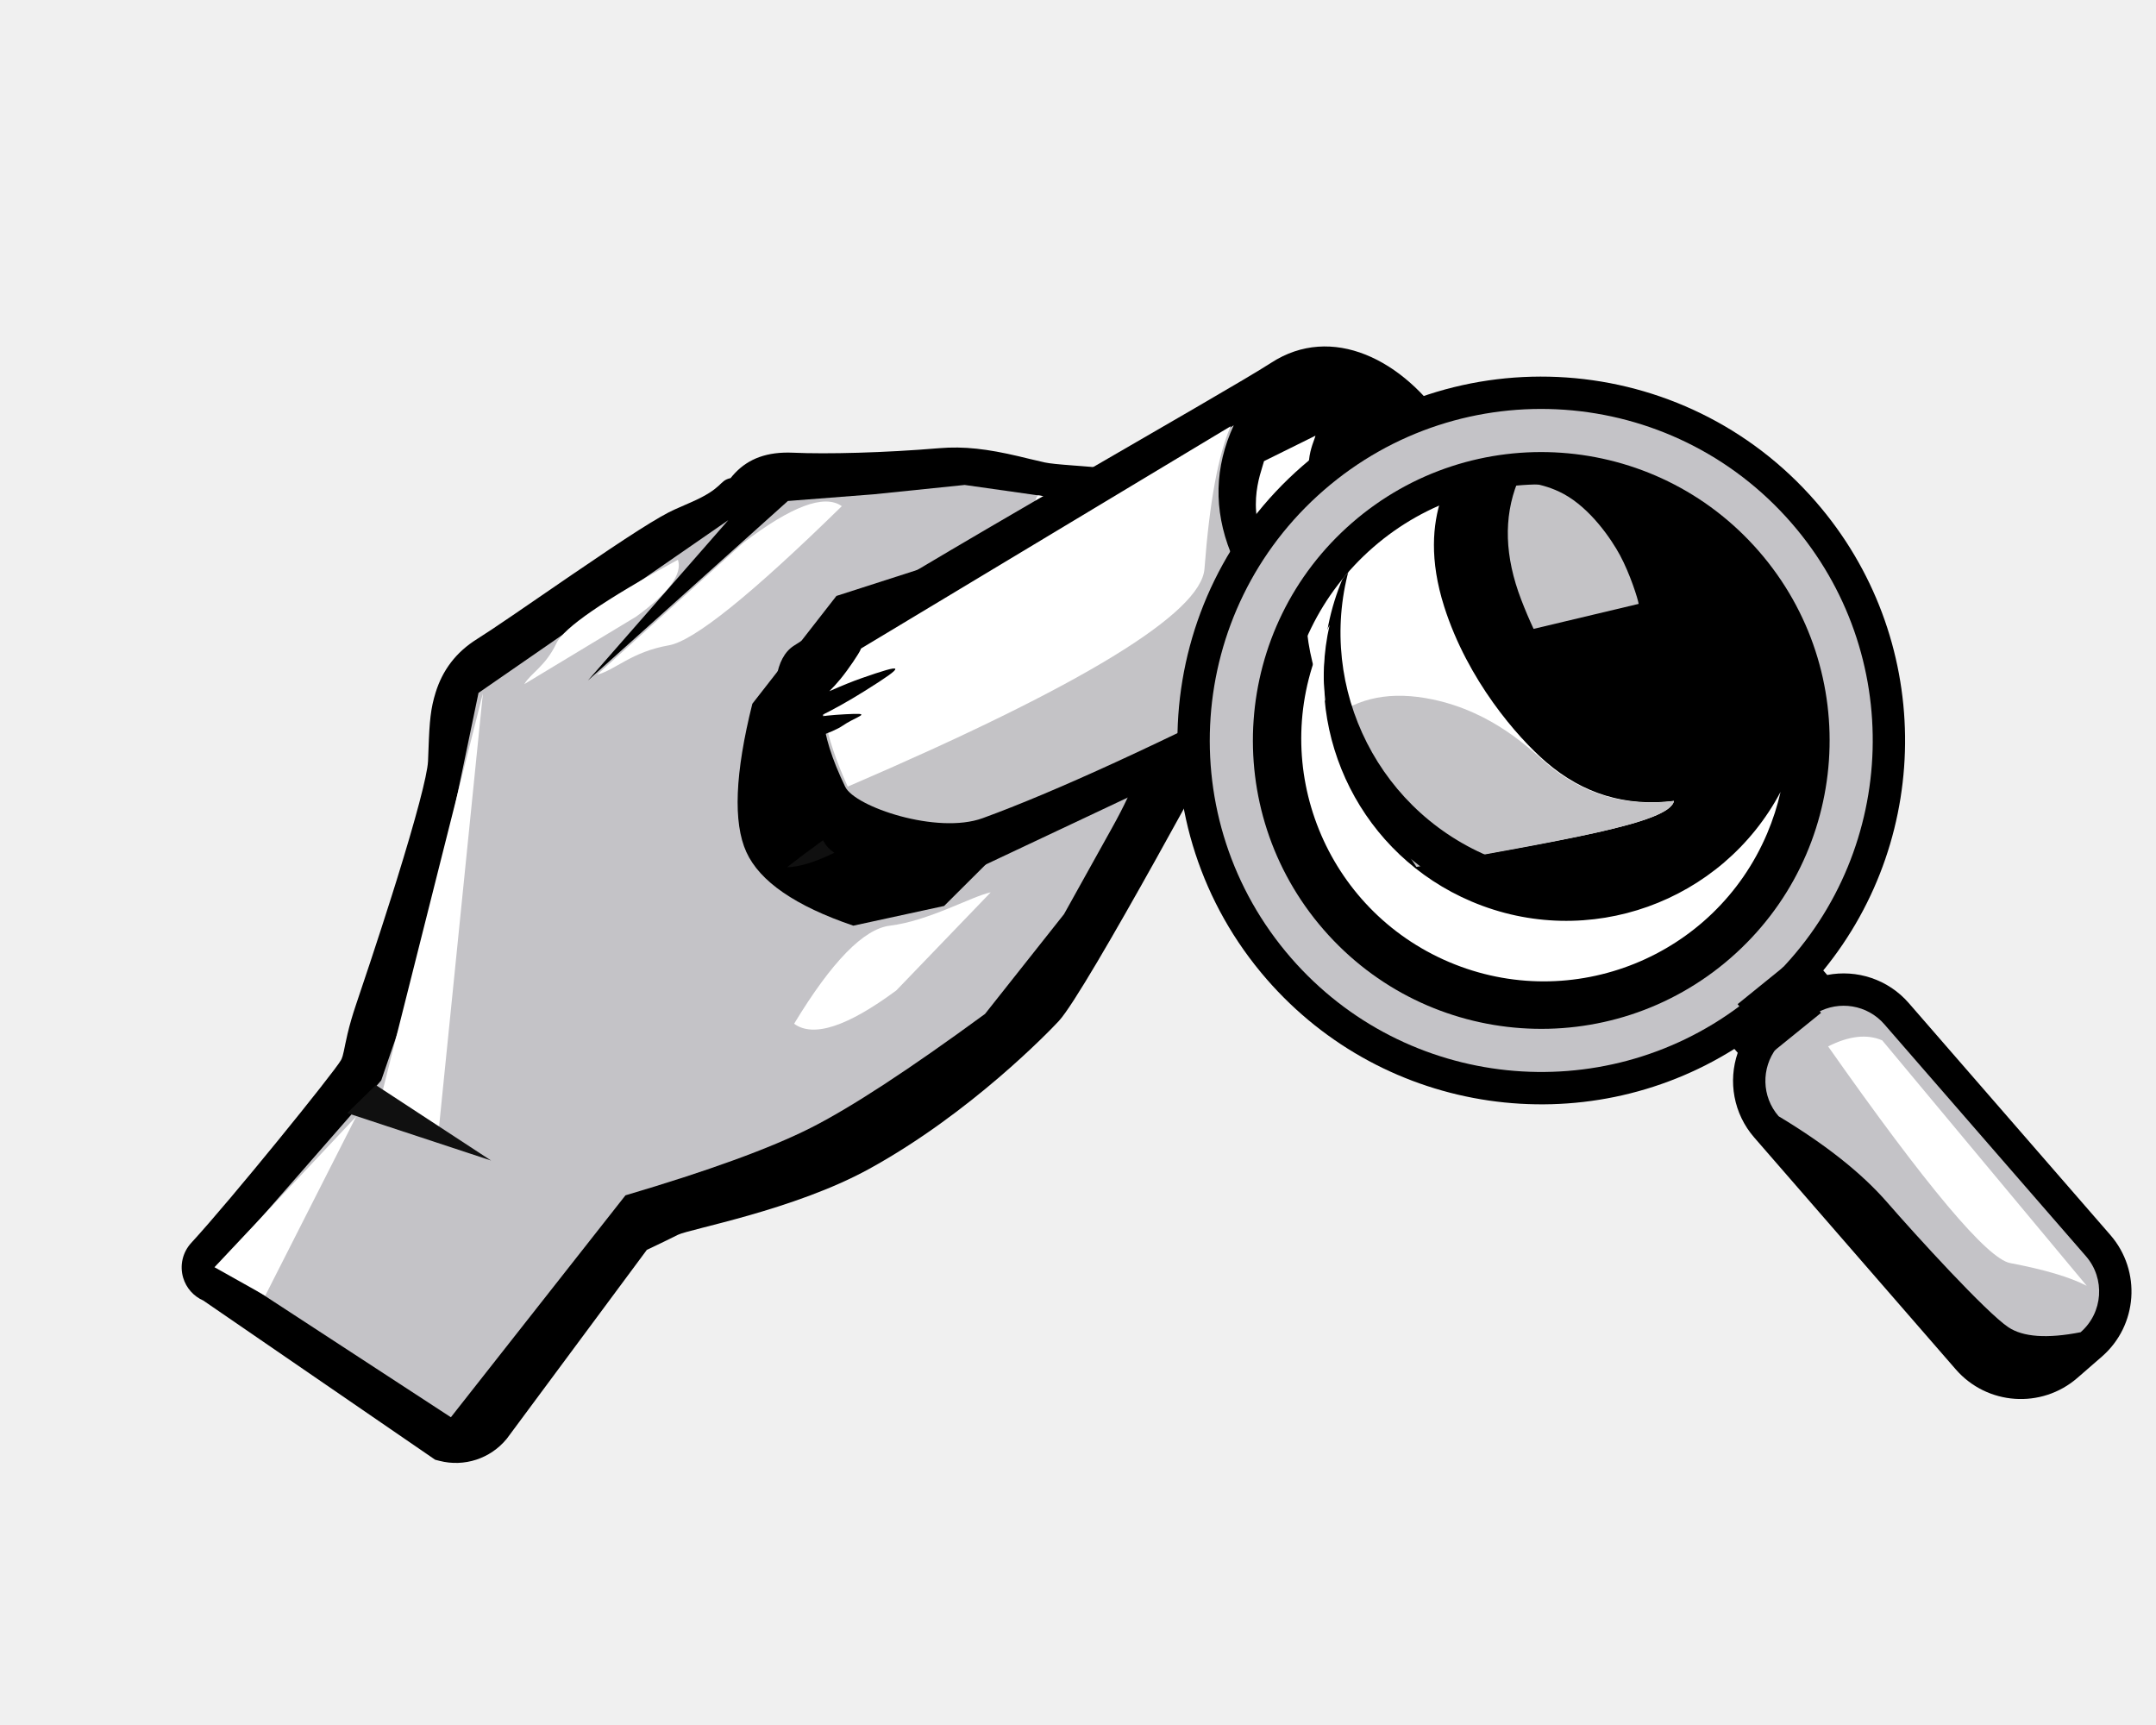
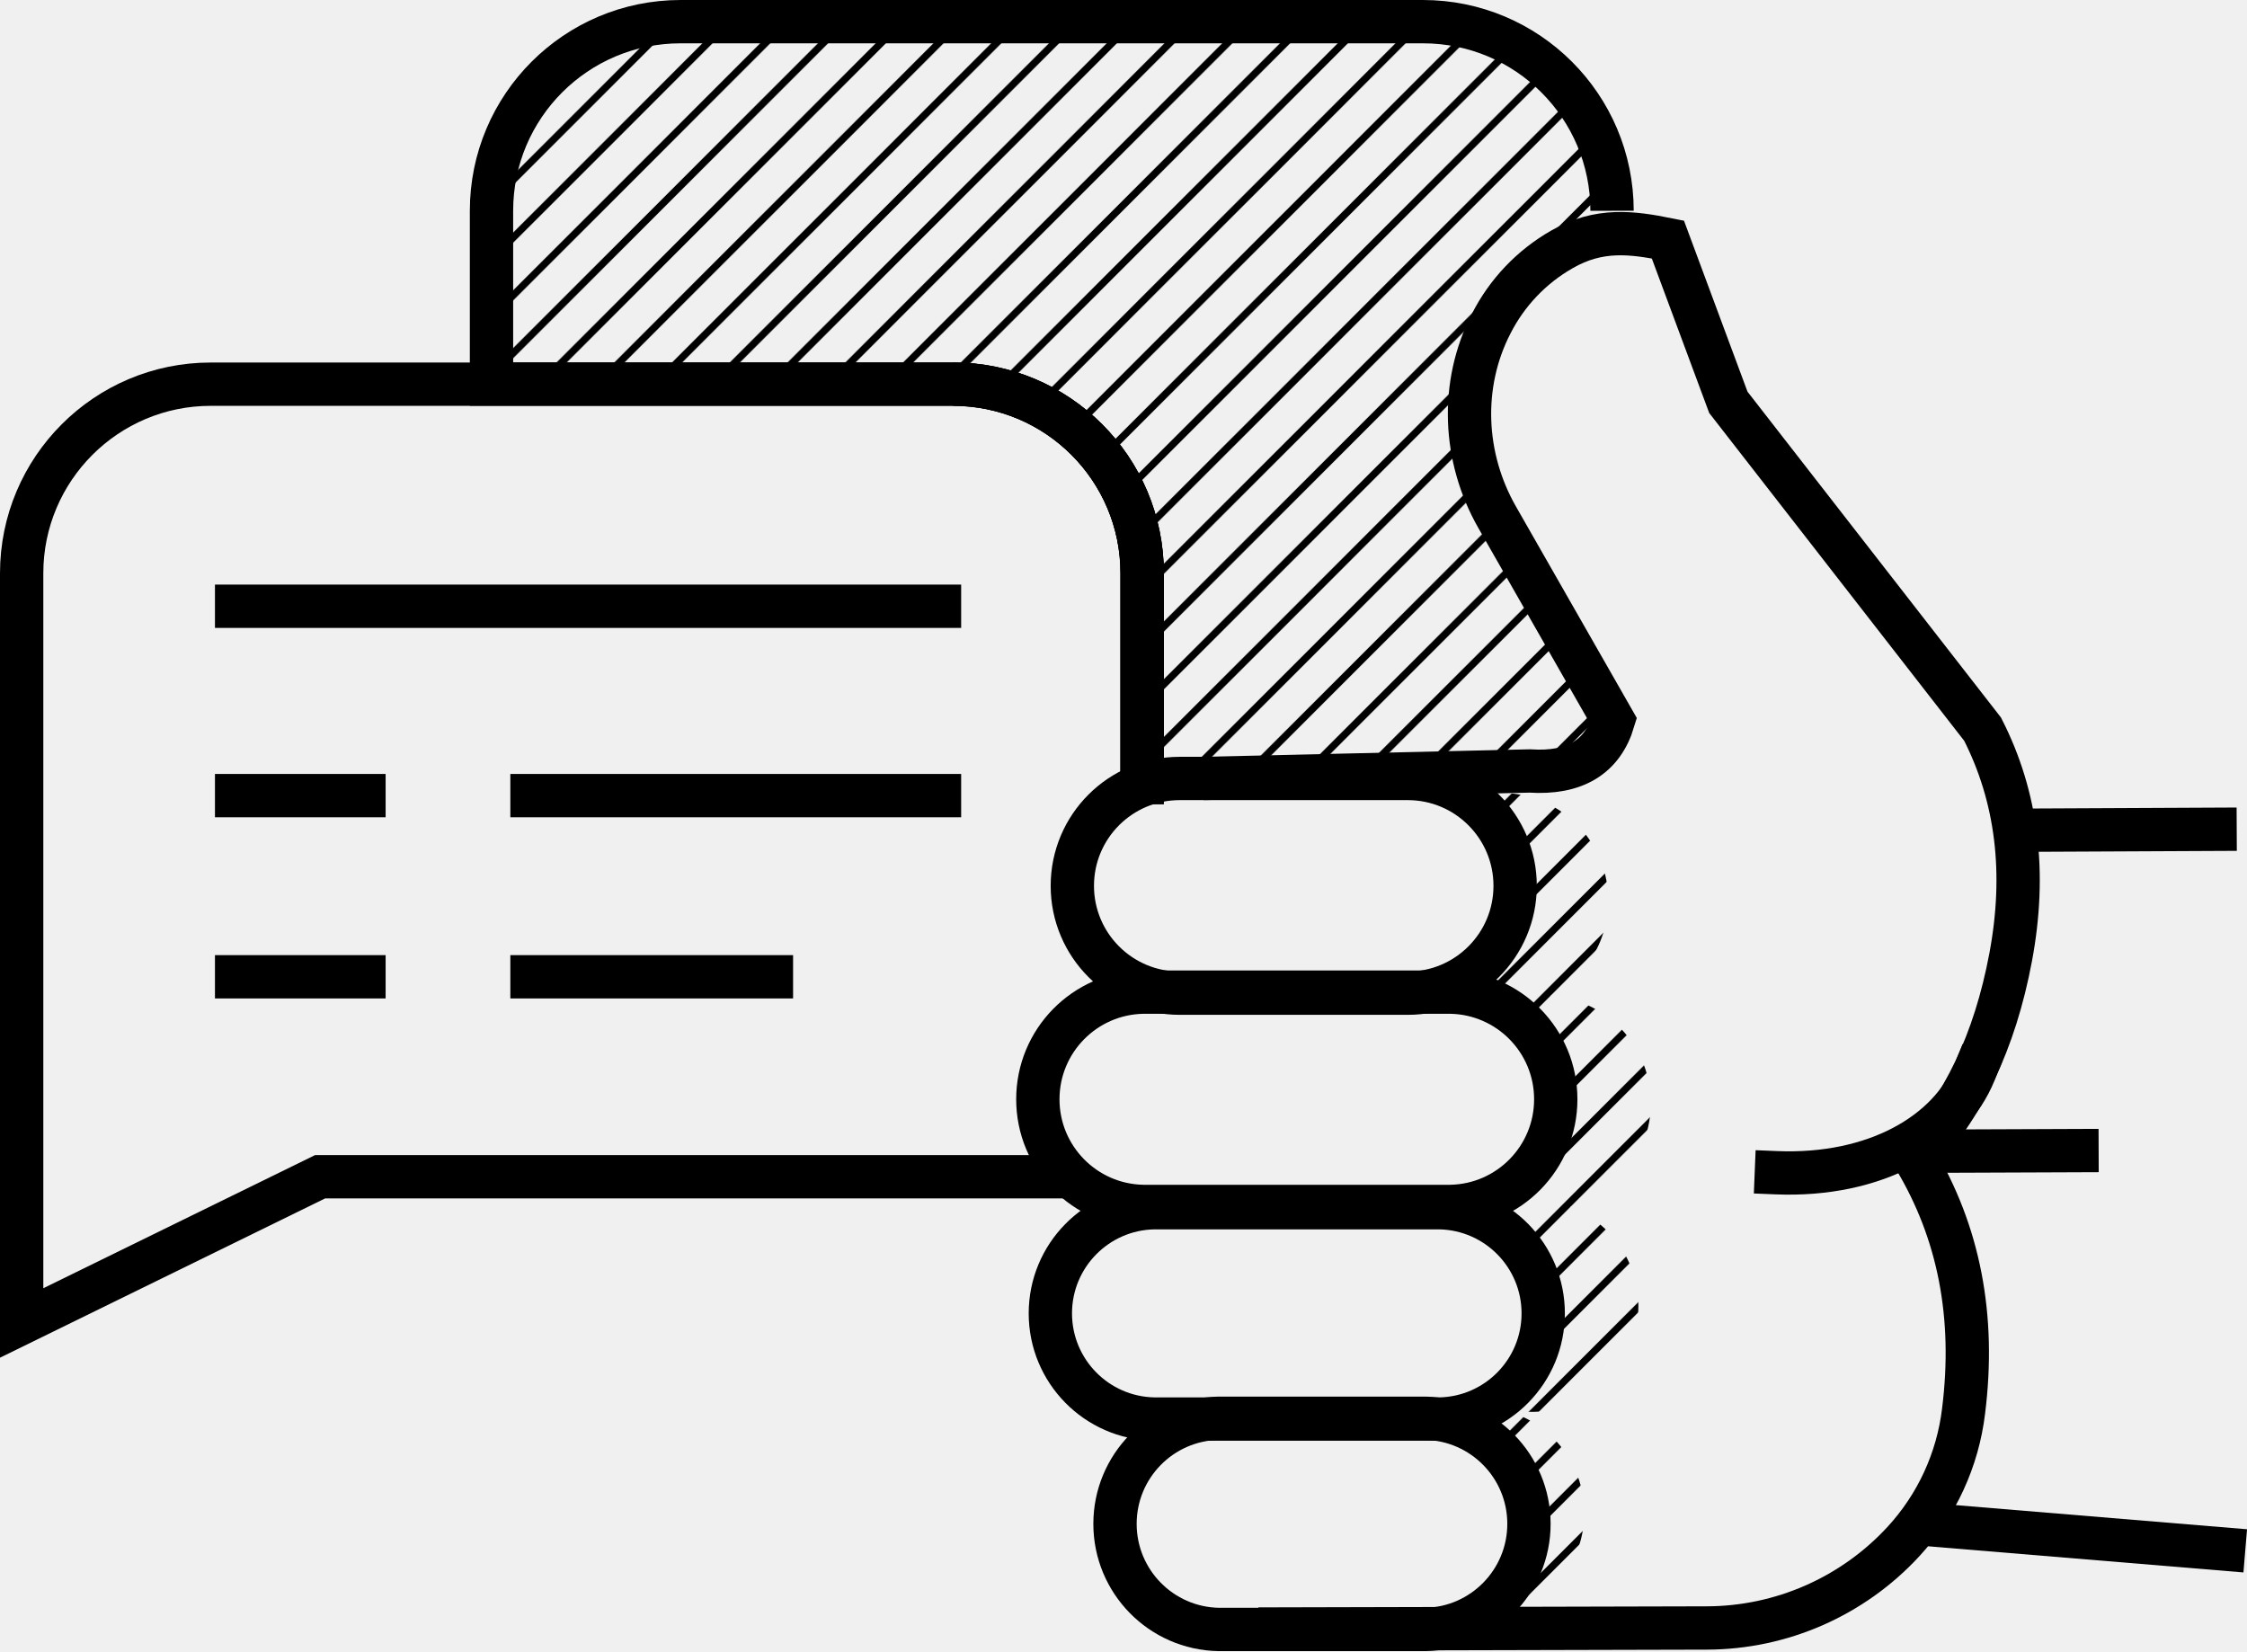
- <svg xmlns="http://www.w3.org/2000/svg" xmlns:xlink="http://www.w3.org/1999/xlink" viewBox="0 0 400 320">
+ <svg xmlns="http://www.w3.org/2000/svg" viewBox="0 0 622.49 457.41">
  <defs>
-     <path d="M101.632 101.088c18.55-18.55 18.55-48.625 0-67.175-18.55-18.55-48.625-18.55-67.175 0-18.55 18.55-18.55 48.625 0 67.175 18.55 18.55 48.625 18.55 67.175 0z" id="a" />
+     <pattern id="lines" data-name="lines" width="16" height="16" patternUnits="userSpaceOnUse">
+       <path fill="none" d="M0 0h16v16H0z" />
+       <path class="cls-2" d="M1.98 78.02l66-66M-14.02 78.02l66-66M-30.02 78.02l66-66M-46.02 78.02l66-66M-62.02 78.02l66-66M1.98 62.02l66-66M-14.02 62.02l66-66M-30.02 62.02l66-66M-46.02 62.02l66-66M-62.02 62.02l66-66M1.98 46.02l66-66M-14.02 46.02l66-66M-30.02 46.02l66-66M-46.02 46.02l66-66M-62.02 46.02l66-66M1.98 30.02l66-66M-14.02 30.02l66-66M-30.02 30.02l66-66M-46.02 30.02l66-66M-62.02 30.02l66-66M1.98 14.02l66-66M-14.02 14.02l66-66M-30.02 14.02l66-66M-46.02 14.02l66-66M-62.02 14.02l66-66" />
+     </pattern>
+     <style>
+             .cls-2,.cls-4,.cls-5,.cls-6{fill:none;stroke:currentColor}.cls-2,.cls-5{stroke-linecap:square}.cls-2,.cls-4,.cls-6{stroke-miterlimit:10}.cls-2{stroke-width:2px}.cls-4,.cls-5,.cls-6{stroke-width:12px}.cls-6{fill-rule:evenodd}
+         </style>
  </defs>
-   <g fill="none" fill-rule="evenodd">
-     <path d="M213.426 91.833c-.561-2.1-1.939-3.2-3.719-3.919-.856-.346-1.826-.59-2.989-.792-1.595-.276-3.313-.447-6.335-.677-.266-.02-.585-.044-1.161-.088-2.973-.225-4.401-.369-5.351-.563-.884-.181-5.12-1.208-4.947-1.167-5.664-1.327-10.032-1.88-14.726-1.482-10.026.849-20.823 1.118-27.053.835-4.818-.219-8.24 1.115-10.745 3.734-.311.325-.556.608-.856.979-2.21.474-1.257 1.822-7.335 4.484-.24.105-.24.105-.479.21-.41.18-2.056.903-2.464 1.082-2.986 1.31-8.787 5.063-19.255 12.216-.353.241-.353.241-.706.483-1.313.898-8.096 5.556-9.812 6.727-3.333 2.274-5.542 3.749-6.973 4.642-3.941 2.461-6.417 5.792-7.707 9.953-.901 2.907-1.131 5.231-1.31 10.395-.042 1.193-.06 1.682-.091 2.311l-.002.037c-.128 2.59-2.302 10.734-5.791 21.953-.313 1.005-.635 2.031-.965 3.076-1.251 3.956-2.586 8.065-3.972 12.252-.945 2.854-1.643 4.933-2.654 7.926-.664 1.964-1.155 3.682-1.55 5.347-.148.622-.274 1.198-.416 1.888-.039.19-.082.399-.154.754-.055.268-.094.454-.131.625-.157.725-.266 1.091-.401 1.387-.039.085-.083.171-.129.251-1.368 2.363-20.388 25.874-27.772 33.88-1.597 1.737-2.164 4.184-1.495 6.446.566 1.914 1.946 3.457 3.742 4.244l43.017 29.531.814.209c4.578 1.175 9.42-.407 12.425-4.056l.077-.093 25.954-34.996c.246-.115.508-.238.787-.37 1.502-.71 3.172-1.52 4.969-2.418 2.177-1.088 21.534-4.571 35.445-12.207 18.929-10.392 33.607-25.704 35.239-27.464 5.065-5.463 31.731-55.009 33.503-58.339.115-.216.237-.442.372-.687.197-.359.917-1.647 1.06-1.905.44-.797.772-1.427 1.073-2.054.857-1.779 1.382-3.366 1.553-5.049.233-2.292-18.027-6.559-19.275-8.632-2.071-3.439-5.415-5.234-9.32-5.479 6.309-4.182 9.31-10.558 8.013-15.417z" fill="#000" fill-rule="nonzero" />
-     <path d="M40.628 234.837l30.092-34.398 7.819-22.722L88.777 128.535l46.344-32.045-26.063 29.763 37.117-33.318 15.924-1.239 16.877-1.734 27.13 3.849-2.33 4.847-9.585 4.49-16.903.295-22.109 7.109-15.597 20c-3.223 12.883-3.594 22.052-1.113 27.505 2.481 5.453 9.096 10.007 19.845 13.662l16.844-3.656 14.728-14.67s1.313-7.712 4.626-11.636c3.313-3.924 12.423-8.384 14.854-7.466 2.431.919 5.869 3.264-3.045 19.272l-8.909 16.012-14.661 18.513c-14.091 10.326-24.884 17.379-32.376 21.159-7.493 3.78-18.938 7.946-34.335 12.497l-32.389 41.166-43.023-28.074z" fill="#C4C3C7" fill-rule="nonzero" />
-     <path d="M165.093 171.721c7.288-.897 15.149-5.435 18.713-6.185l-17.516 18.196c-9.088 6.725-15.409 8.785-18.962 6.182 6.985-11.531 12.906-17.595 17.765-18.193zM124.099 119.71c-6.963 1.222-9.916 4.57-13.337 5.463l27.107-24.444c8.968-6.845 15.072-9.123 18.312-6.833-16.746 16.394-27.439 24.999-32.081 25.813zM103.233 119.331c-2.058 4.312-4.761 5.529-5.962 7.584l20.746-12.524c6.06-4.412 8.645-7.932 7.754-10.558-13.653 7.457-21.166 12.622-22.538 15.497z" fill="#FFF" />
-     <path d="M171.223 147.588s-16.468 13.135-25.197 13.287c7.863-6.187 19.119-13.594 19.119-13.594l6.078.307zM201.827 133.734s-10.066-.766-11.103-5.496c-.705 6.081 8.891 10.895 8.891 10.895l2.212-5.4z" fill="#101010" fill-rule="nonzero" />
-     <path d="M205.392 114.568s3.142.764 1.829 5.546c-.712 2.692-1.768 5.291-3.143 7.738 0 0-8.356-3.903-8.62-5.476.026-0 3.944-5.257 9.934-7.807zM192.558 91.907c-.424.476-.563 1.145-.363 1.753.199.608.706 1.062 1.328 1.188l3.572.734 7.967.526 1.423-2.545-13.928-1.657z" fill="#FFF" fill-rule="nonzero" />
-     <path fill="#101010" fill-rule="nonzero" d="M205.94 96.278l-12.187-1.444 11.197 5.33z" />
-     <path fill="#FFF" fill-rule="nonzero" d="M70.986 202.39l10.432 7.004 8.18-80.812zM39.792 235.079l9.416 5.28 16.865-33.22z" />
-     <path fill="#101010" fill-rule="nonzero" d="M69.731 201.291l21.374 13.993-26.688-8.804z" />
-     <g>
-       <path d="M253.739 126.967c-2.088-2.409-3.849-4.497-5.193-6.188 6.429-1.666 18.108-7.242 20.025-8.487 11.184-7.263 8.18-20.558.014-33.134s-21.556-19.126-32.74-11.863c-8.59 5.579-65.687 37.639-88.579 52.505-6.971 4.527-2.489 23.924 5.89 36.828 1.719 2.648 9.211 5.681 20.415 8.134l80.168-37.795z" fill="#000" />
-       <path d="M182.315 151.775c13.356-4.867 32.87-13.826 58.541-26.876-5.181-7.699-9.972-15.954-12.527-22.373-3.191-8.017-3.002-15.894.568-23.63l-75.034 45.263c-1.901 5.294-2.172 11.21 2.949 21.799 1.798 3.718 17.06 8.894 25.504 5.817z" fill="#C4C3C6" />
-       <path d="M223.467 105.505c.933-12.358 2.552-21.17 4.858-26.436l-75.048 45.122c-1.654 4.928-.321 12.172 3.997 21.733 43.507-18.707 65.571-32.18 66.193-40.419zM234.512 85.544c-.592 2.356-3.936 9.689 1.741 18.432 2.855 4.396 7.76 9.679 11.197 13.044 11.655-4.781 20.694-8.177 20.644-10.18-3.994 1.371-7.843 1.04-11.548-.994-2.93-1.609-8.158-5.557-11.468-11.363-4.258-7.47-1.329-12.261-1.022-13.661l-9.545 4.722z" fill="#FFF" />
-       <path d="M247.424 117.085c11.665-4.822 20.71-8.252 20.674-10.239-3.996 1.387-7.836 1.084-11.52-.909-1.608-.87-5.425-3.389-10.83-3.373-3.604.011-6.331 1.155-8.183 3.431 2.862 3.921 6.906 8.216 9.859 11.09zM249.039 82.606c-.546 3.24.269 6.534 2.444 9.883.516.794 1.044 1.548 1.581 2.261l8.469-4.016c-.145-.4-1.276-2.398-2.473-3.808-1.009-1.188-3.341-3.435-5.901-4.186-2.075-.61-3.96-.233-4.12-.134z" fill="#C4C3C6" />
-       <path d="M146.285 126.476l5.038 10.33c2.421-.817 4.107-1.554 5.056-2.212 1.948-1.35 4.476-2.063 2.976-2.16-.758-.049-4.007.118-5.91.323-.538.058-1.045.122-1.525.191 2.639-1.295 5.365-2.802 8.49-4.754 8.025-5.015 7.345-5.146-.585-2.379-1.588.554-3.576 1.358-5.962 2.411.693-.681 1.387-1.441 2.094-2.301 1.405-1.708 3.422-4.695 3.712-5.427.574-1.447-2.203.649-5.996 1.951-1.893.65-4.356 1.992-7.388 4.027z" fill="#000" />
-     </g>
-     <g transform="rotate(4 -823.2853 3222.403)">
-       <path d="M20.314 115.23c-26.36-26.36-26.36-69.099 0-95.459 26.36-26.36 69.099-26.36 95.459 0 23.453 23.453 26.179 60.147 7.442 86.638l.789.789c5.381-1.44 11.311-.003 15.458 4.144l40.305 40.305c6.248 6.248 6.248 16.379 0 22.627l-4.243 4.243c-6.248 6.248-16.379 6.248-22.627 0l-40.305-40.305c-4.147-4.147-5.584-10.076-4.144-15.458l-.673-.673c-26.52 19.361-63.739 16.871-87.461-6.851z" fill="#000" fill-rule="nonzero" />
-       <path d="M108.234 114.054l7.327 7.327c-2.572 3.883-2.148 9.166 1.273 12.586 9.077 4.625 16.155 9.478 21.235 14.558 5.815 5.815 19.709 19.041 24 21.505 2.861 1.643 7.346 1.643 13.454 0 3.905-3.905 3.905-10.237 0-14.142l-40.305-40.305c-3.421-3.421-8.704-3.845-12.586-1.273l-7.384-7.384c20.228-24.162 18.989-60.207-3.718-82.914-24.017-24.017-62.957-24.017-86.974 0-24.017 24.017-24.017 62.957 0 86.974 22.947 22.947 59.516 23.97 83.678 3.067z" fill="#C4C3C7" fill-rule="nonzero" />
-       <path fill="#000" d="M107.796 113.754l8.045-7.502 7.502 8.045-8.045 7.502z" />
-       <path d="M161.589 158.142c6.437.758 11.259 1.831 14.469 3.219l-41.026-42.773c-2.88-1.018-6.193-.413-9.94 1.816 20.041 24.654 32.207 37.233 36.498 37.738z" fill="#FFF" />
-       <path d="M105.874 105.33c-20.893 20.893-54.767 20.893-75.66 0-20.893-20.893-20.893-54.767 0-75.66 20.893-20.893 54.767-20.893 75.66 0 20.893 20.893 20.893 54.767 0 75.66z" fill="#000" fill-rule="nonzero" />
-       <mask id="b" fill="#fff">
-         <use xlink:href="#a" />
-       </mask>
-       <use fill="#000" fill-rule="nonzero" xlink:href="#a" />
-       <g mask="url(#b)">
-         <path d="M49.183 119.031c-4.045-6.224-7.439-11.604-9.996-15.935 15.542-1.841 44.641-11.085 49.53-13.365 28.52-13.299 26.037-44.987 11.284-76.625C85.249-18.531 56.283-37.871 27.763-24.571 5.858-14.357-138.035 41.929-196.411 69.15c-17.776 8.289-13.923 54.552 1.214 87.016 3.106 6.661 19.528 16.02 44.794 25.198l199.585-62.332z" fill="#000" />
-         <path d="M-103.916 147.094c29.917-6.466 74.2-19.813 132.849-40.042-8.63-17.732-16.257-36.526-19.699-50.806-4.299-17.836-1.452-34.41 8.541-49.723l-173.635 74.155c-5.687 10.634-8.098 23.046-.494 46.861 2.67 8.362 33.524 23.643 52.438 19.555z" fill="#C4C3C6" />
-         <path d="M-1.222 61.319C4.596 35.648 10.764 17.611 17.281 7.21l-172.904 73.564c-5.033 9.875-4.465 25.453 1.704 46.734 97.919-27.011 148.818-49.074 152.697-66.188zM28.665 21.983c-1.956 4.808-11.223 19.328-1.817 39.5C31.577 71.625 40.383 84.252 46.651 92.387c26.095-6.661 46.239-11.166 46.732-15.416-8.862 1.718-16.91-.123-24.144-5.523-5.721-4.271-15.607-14.169-20.879-27.43-6.783-17.061.848-26.326 1.916-29.195l-21.612 7.16z" fill="#FFF" />
-         <path d="M46.577 92.517c26.129-6.744 46.297-11.319 46.813-15.532-8.871 1.751-16.908-.027-24.11-5.335-3.143-2.316-10.469-8.775-21.915-10.341-7.63-1.044-13.745.567-18.344 4.833 4.887 9.14 12.165 19.423 17.556 26.375zM60.287 20.073c-2.122 6.69-1.382 13.899 2.222 21.627.854 1.832 1.747 3.584 2.671 5.251l19.123-5.987c-.188-.888-1.984-5.45-4.097-8.786-1.78-2.811-6.045-8.253-11.239-10.602-4.21-1.904-8.311-1.666-8.68-1.503z" fill="#C4C3C6" />
-         <path d="M-171.799 83.683l7.556 23.254c5.4-1.022 9.21-2.089 11.43-3.203 4.555-2.284 10.151-3.057 6.99-3.695-1.598-.322-8.557-.912-12.668-1.03-1.162-.033-2.26-.046-3.302-.038 6.008-1.968 12.267-4.357 19.51-7.573 18.601-8.257 17.194-8.732-.518-5.189-3.548.71-8.02 1.83-13.417 3.36 1.682-1.236 3.391-2.639 5.157-4.248 3.51-3.197 8.714-8.916 9.555-10.376 1.663-2.887-4.884.732-13.35 2.38-4.225.823-9.873 2.941-16.944 6.357z" fill="#000" />
-       </g>
-       <g mask="url(#b)">
-         <path d="M30.711 36.227c-.539 1.208-1.029 2.45-1.468 3.725-8.091 23.499 4.399 49.108 27.898 57.199 23.499 8.091 49.108-4.399 57.199-27.898.439-1.275.817-2.555 1.136-3.839-9.395 21.068-33.507 31.825-55.731 24.173C37.521 81.934 25.144 58.613 30.711 36.227z" fill="#000" />
-         <path d="M27.376 48.875c-.521 1.176-.996 2.383-1.422 3.622-8.091 23.499 4.399 49.108 27.898 57.199 23.499 8.091 49.108-4.399 57.199-27.898.897-2.606 1.541-5.238 1.946-7.869-9.362 21.136-33.516 31.941-55.777 24.276-20.893-7.194-33.083-28.236-29.843-49.33z" fill="#FFF" />
-       </g>
+   <g id="Layer_2" data-name="Layer 2">
+     <g id="Layer_12" data-name="Layer 12">
+       <path d="M324.84 217.51l8.55-1.85 90.39-2.08q17.94 1.18 22.81-12.81V199l-31.84-55.71c-9.42-16.49-10.34-36.73-1.65-53.61a49.52 49.52 0 0119.56-20.56 31.3 31.3 0 0113.24-4.25C441.87 33.19 420.26 9 394.19 9H188.55c-28.94 0-52.39 29.81-52.39 66.58v30.85H264a52.4 52.4 0 0152.39 52.39v57.69z" fill="url(#lines)" />
+       <path class="cls-4" d="M316.43 214.56v-55.74A52.4 52.4 0 00264 106.43H58.39A52.4 52.4 0 006 158.82V366.5L88.67 326H295" />
+       <path class="cls-5" d="M65.55 167.95h194.72M147.38 220.41h112.89M65.55 220.41h35.28M147.38 270.6h66.33M65.55 270.6h35.28" />
+       <path class="cls-4" d="M316.43 222.83v-64a52.4 52.4 0 00-52.43-52.4" />
+       <path class="cls-4" d="M446.59 58.39A52.4 52.4 0 00394.19 6H188.55a52.39 52.39 0 00-52.39 52.39v48H264a52.4 52.4 0 0152.39 52.39v56.69" />
+       <path id="Path-8" class="cls-4" d="M333.39 215.66l90.39-2.08q18.64 1.23 23.18-13.93l-32.21-56.37c-9.42-16.49-10.34-36.73-1.65-53.61a49.52 49.52 0 0119.56-20.56c10.36-6 19.58-4.71 29.4-2.74l16.75 45.09L549.24 202q14.35 28.11 7.78 63.17t-26.62 55.68q18.48 30.78 13.58 70a64.73 64.73 0 01-16.72 36.26A74.31 74.31 0 01472.83 451l-124.19.31" />
+       <path id="Rectangle-Copy-21" class="cls-6" d="M390 215.66a29.74 29.74 0 010 59.48h-63.19a29.74 29.74 0 010-59.48z" />
+       <path id="Rectangle-Copy-23" class="cls-6" d="M398.78 334.57a29.28 29.28 0 010 58.55h-79.06a29.28 29.28 0 010-58.55z" />
+       <path id="Rectangle-Copy-22" class="cls-6" d="M401.85 274.85a29.69 29.69 0 010 59.37h-85.19a29.69 29.69 0 010-59.37z" />
+       <path id="Rectangle-Copy-24" class="cls-6" d="M394.85 392.9a29.26 29.26 0 010 58.51h-57.24a29.26 29.26 0 010-58.51z" />
+       <path id="Line-2" class="cls-4" d="M528.1 421.85l93.9 7.78" />
+       <path id="Line-2-Copy-3" class="cls-4" d="M559.1 230l60.54-.29" />
+       <path id="Line-2-Copy-3-2" data-name="Line-2-Copy-3" class="cls-4" d="M533 318.92l48.39-.19" />
+       <path d="M547 297.05c-6.88 17-27.6 28.95-54.89 27.83" stroke-width="12" stroke-miterlimit="10" stroke-linecap="square" stroke="currentColor" fill="none" />
+       <path d="M435 334.37a29.74 29.74 0 00-5.46-58.48 29.81 29.81 0 00-13.34-56.23h-11.5a29.85 29.85 0 01-10.61 55.19h7.79a29.69 29.69 0 010 59.37h-20.5c.18 0 .35.11.54.15l-.47.2h17.33a29.28 29.28 0 010 58.55h-.46a29.35 29.35 0 019.27 55.29H410a29.3 29.3 0 008.25-57.29H425a29.34 29.34 0 0010-56.75z" fill-rule="evenodd" fill="url(#lines)" />
    </g>
  </g>
</svg>
